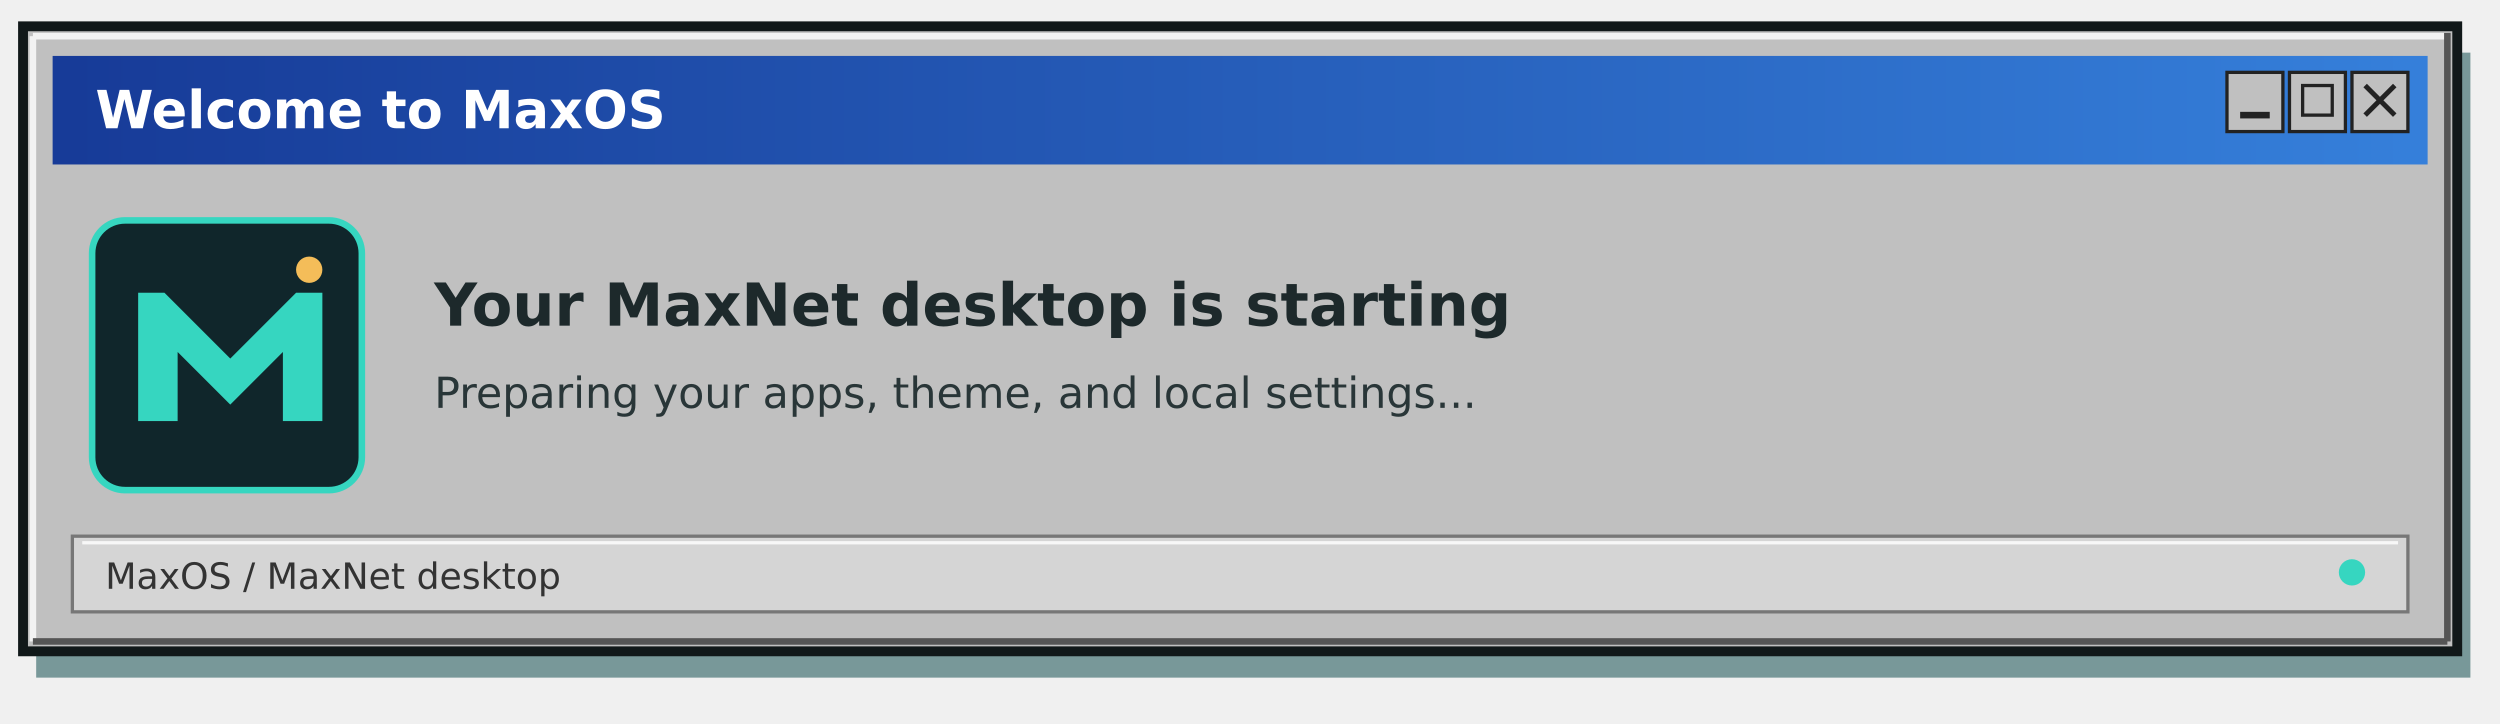
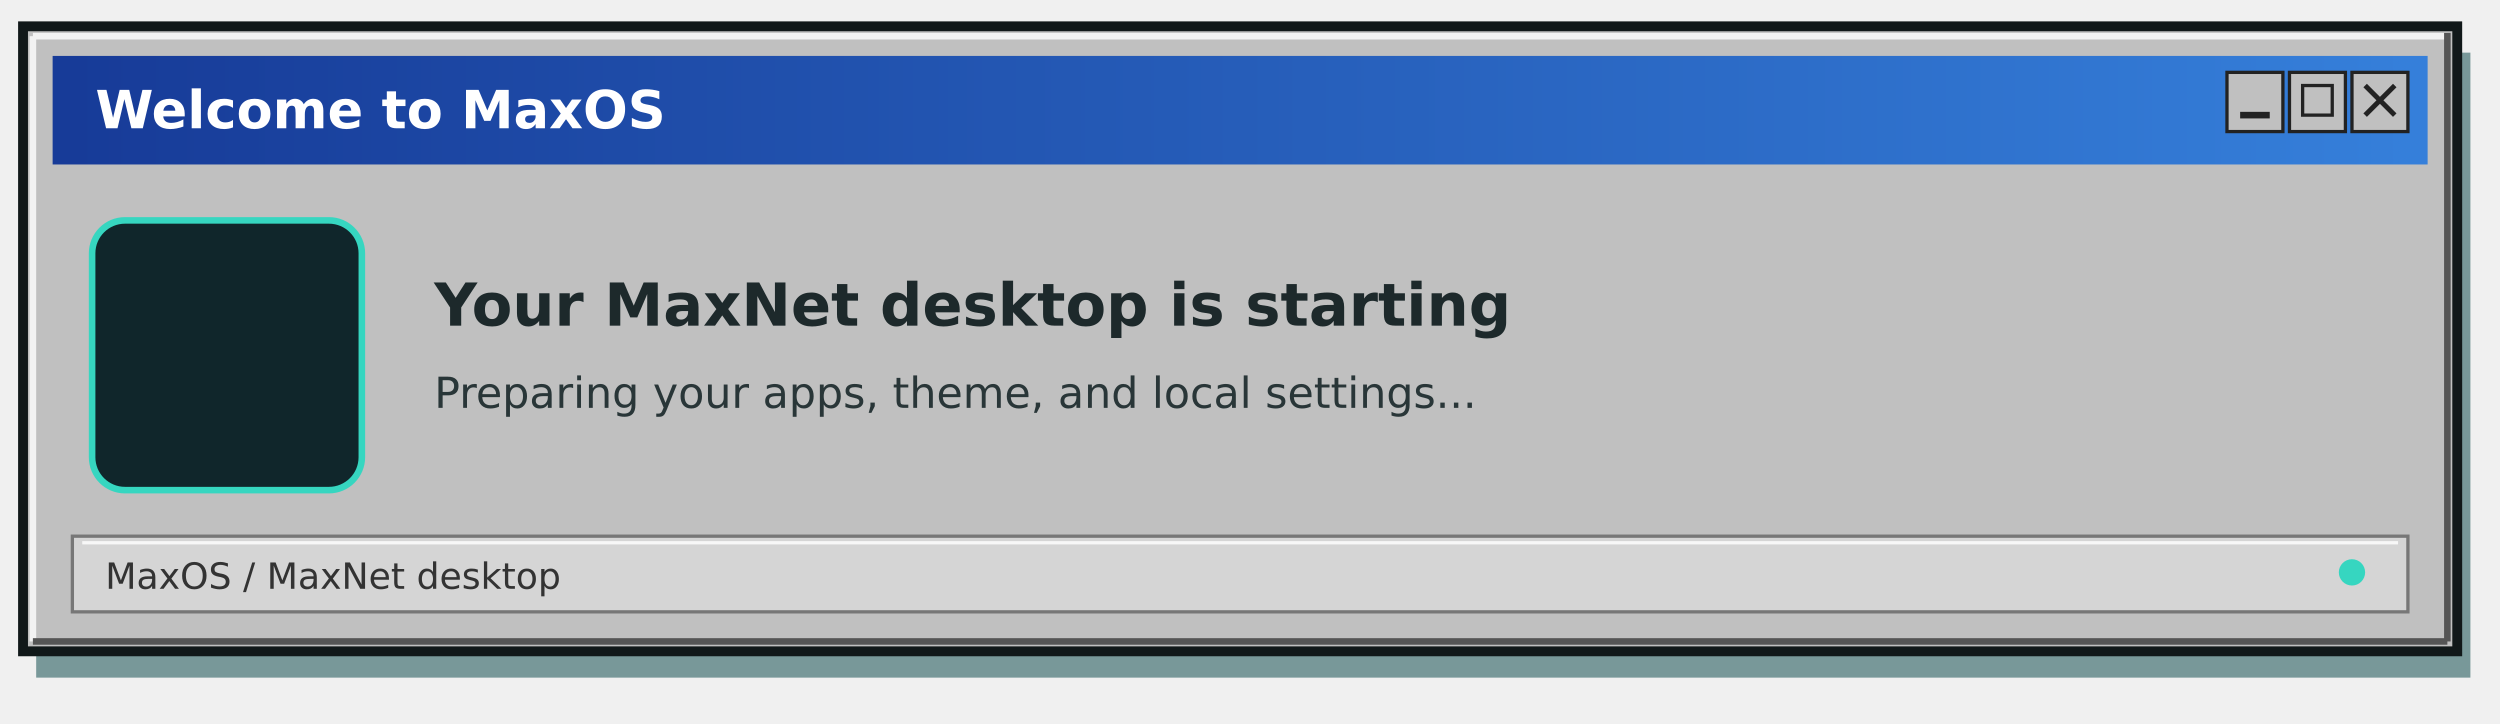
<svg xmlns="http://www.w3.org/2000/svg" width="760" height="220" viewBox="0 0 760 220">
  <defs>
    <linearGradient id="titlebar" x1="0" y1="0" x2="1" y2="0">
      <stop stop-color="#173b98" />
      <stop offset="1" stop-color="#357fda" />
    </linearGradient>
    <linearGradient id="bevel" x1="0" y1="0" x2="0" y2="1">
      <stop stop-color="#f7f7f7" />
      <stop offset="1" stop-color="#8b8b8b" />
    </linearGradient>
  </defs>
  <rect x="11" y="16" width="740" height="190" fill="#003f42" opacity=".5" />
  <rect x="7" y="8" width="740" height="190" fill="#c0c0c0" stroke="#111819" stroke-width="3" />
  <path d="M10 11h734M10 11v184" stroke="#fff" stroke-width="2" opacity=".8" />
  <path d="M744 195H10M744 195V10" stroke="#555" stroke-width="2" />
  <rect x="16" y="17" width="722" height="33" fill="url(#titlebar)" />
  <text x="29" y="39" fill="#fff" font-family="DejaVu Sans, Arial, sans-serif" font-size="16" font-weight="700">Welcome to MaxOS</text>
  <g transform="translate(677 22)">
    <rect width="17" height="18" fill="#c0c0c0" stroke="#222" />
    <path d="M4 13h9" stroke="#222" stroke-width="2" />
    <rect x="19" width="17" height="18" fill="#c0c0c0" stroke="#222" />
    <path d="M23 4h9v9h-9z" fill="none" stroke="#222" />
    <rect x="38" width="17" height="18" fill="#c0c0c0" stroke="#222" />
    <path d="m42 4 9 9m0-9-9 9" stroke="#222" stroke-width="1.5" />
  </g>
  <rect x="28" y="67" width="82" height="82" rx="10" fill="#10262b" stroke="#36d6c0" stroke-width="2" />
-   <path d="M42 128V89h8l20 20 20-20h8v39H86v-21l-16 16-16-16v21z" fill="#36d6c0" />
-   <circle cx="94" cy="82" r="4" fill="#f4bd59" />
  <text x="132" y="99" fill="#1d292b" font-family="DejaVu Sans, Arial, sans-serif" font-size="18" font-weight="700">Your MaxNet desktop is starting</text>
  <text x="132" y="124" fill="#293638" font-family="DejaVu Sans, Arial, sans-serif" font-size="13">Preparing your apps, theme, and local settings...</text>
  <rect x="22" y="163" width="710" height="23" fill="#d5d5d5" stroke="#777" />
  <path d="M25 165h704" stroke="#fff" opacity=".8" />
  <text x="32" y="179" fill="#333" font-family="DejaVu Sans, Arial, sans-serif" font-size="11">MaxOS  /  MaxNet desktop</text>
  <circle cx="715" cy="174" r="4" fill="#36d6c0" />
</svg>
